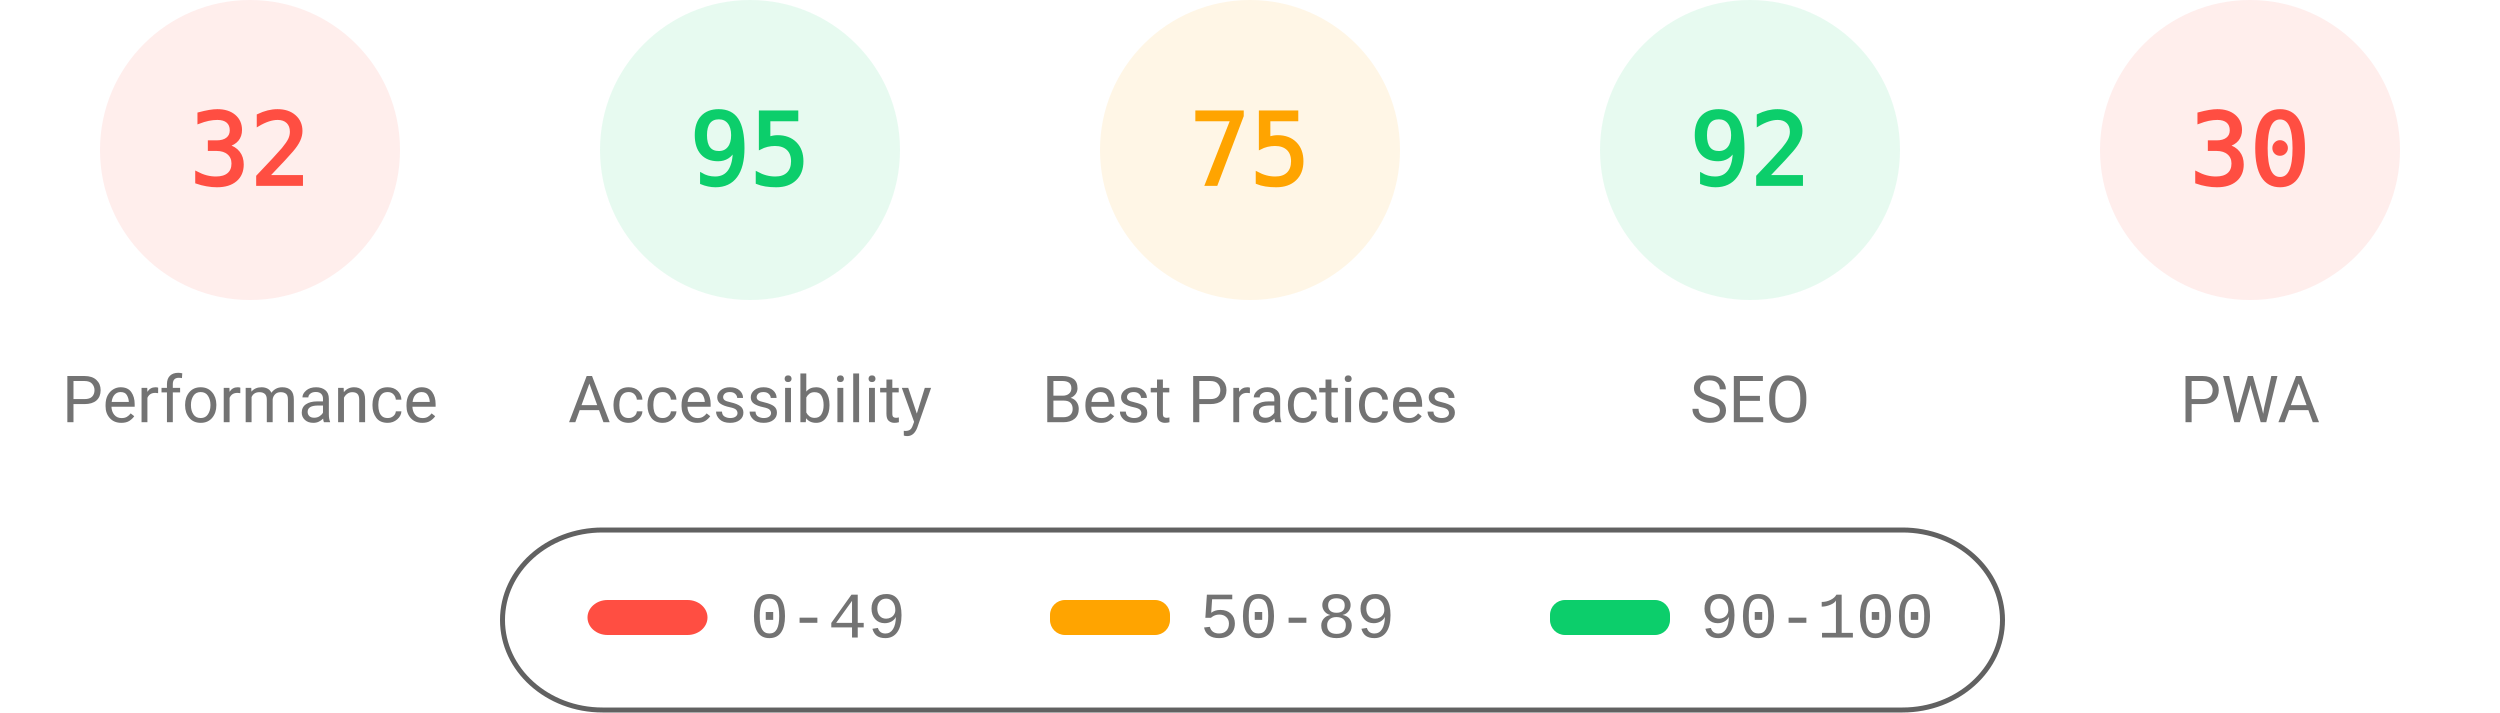
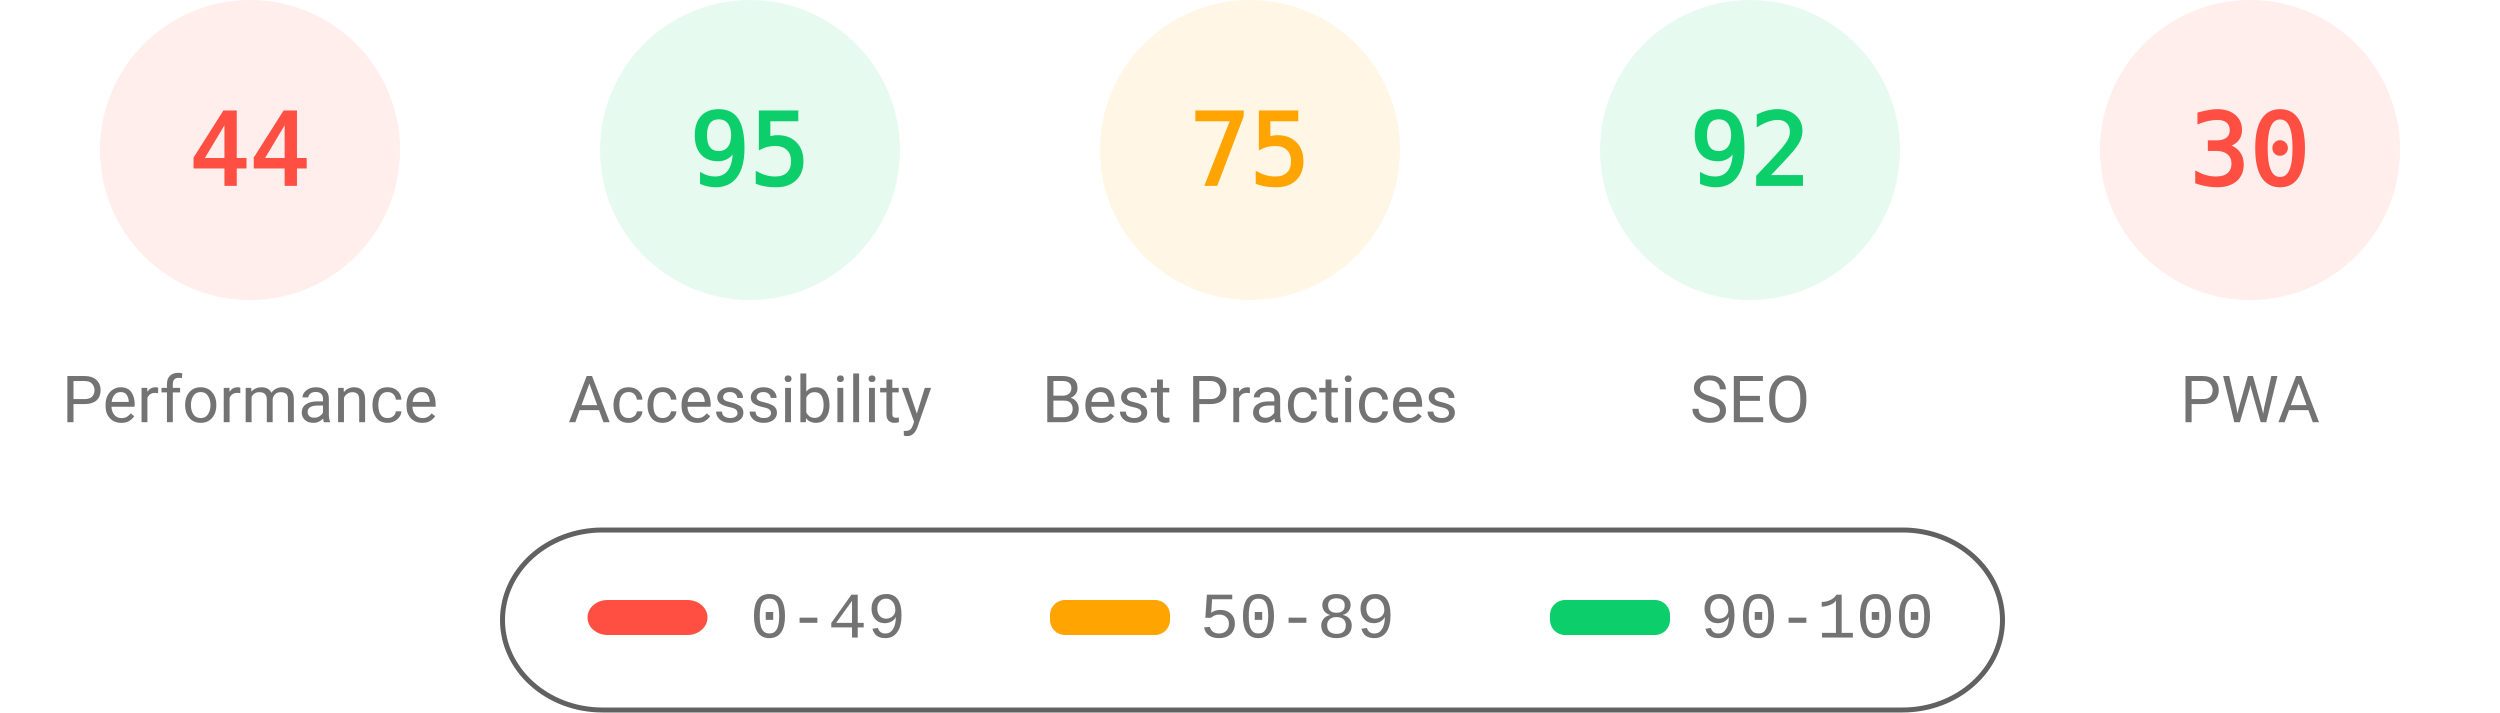
<svg xmlns="http://www.w3.org/2000/svg" fill="none" width="1000" height="285">
  <style>.gauge-base{opacity:.1}.gauge-arc{fill:none;animation-delay:250ms;stroke-linecap:round;transform:rotate(-90deg);transform-origin:100px 60px;animation:load-gauge 1s ease forwards}.guage-text{font-size:40px;font-family:monospace;text-align:center}.guage-red{color:#ff4e42;fill:#ff4e42;stroke:#ff4e42}.guage-orange{color:#ffa400;fill:#ffa400;stroke:#ffa400}.guage-green{color:#0cce6b;fill:#0cce6b;stroke:#0cce6b}.guage-undefined{color:#5c5c5c;fill:#5c5c5c;stroke:#5c5c5c}.guage-title{color:#737373;fill:#737373;stroke:none;font-size:26px;line-height:26px;font-family:Roboto,Halvetica,Arial,sans-serif}@keyframes load-gauge{from{stroke-dasharray:0 352.858}}</style>
  <svg class="guage-div guage-perf guage-red" viewBox="0 0 200 200" width="200" height="200">
    <circle class="gauge-base" r="56" cx="100" cy="60" stroke-width="8" />
-     <circle class="gauge-arc guage-arc-1" r="56" cx="100" cy="60" stroke-width="8" style="stroke-dasharray:112.595,351.858" />
-     <text class="guage-text" x="100" y="60" alignment-baseline="central" dominant-baseline="central" text-anchor="middle">32</text>
+     <circle class="gauge-arc guage-arc-1" r="56" cx="100" cy="60" stroke-width="8" style="stroke-dasharray:154.818,351.858" />
+     <text class="guage-text" x="100" y="60" alignment-baseline="central" dominant-baseline="central" text-anchor="middle">44</text>
    <text class="guage-title" x="100" y="160" alignment-baseline="central" dominant-baseline="central" text-anchor="middle">Performance</text>
  </svg>
  <svg class="guage-div guage-acc guage-green" viewBox="0 0 200 200" width="200" height="200" x="200">
    <circle class="gauge-base" r="56" cx="100" cy="60" stroke-width="8" />
    <circle class="gauge-arc guage-arc-2" r="56" cx="100" cy="60" stroke-width="8" style="stroke-dasharray:334.265,351.858" />
    <text class="guage-text" x="100" y="60" alignment-baseline="central" dominant-baseline="central" text-anchor="middle">95</text>
    <text class="guage-title" x="100" y="160" alignment-baseline="central" dominant-baseline="central" text-anchor="middle">Accessibility</text>
  </svg>
  <svg class="guage-div guage-best guage-orange" viewBox="0 0 200 200" width="200" height="200" x="400">
    <circle class="gauge-base" r="56" cx="100" cy="60" stroke-width="8" />
    <circle class="gauge-arc guage-arc-3" r="56" cx="100" cy="60" stroke-width="8" style="stroke-dasharray:263.893,351.858" />
    <text class="guage-text" x="100" y="60" alignment-baseline="central" dominant-baseline="central" text-anchor="middle">75</text>
    <text class="guage-title" x="100" y="160" alignment-baseline="central" dominant-baseline="central" text-anchor="middle">Best Practices</text>
  </svg>
  <svg class="guage-div guage-seo guage-green" viewBox="0 0 200 200" width="200" height="200" x="600">
    <circle class="gauge-base" r="56" cx="100" cy="60" stroke-width="8" />
    <circle class="gauge-arc guage-arc-4" r="56" cx="100" cy="60" stroke-width="8" style="stroke-dasharray:323.709,351.858" />
    <text class="guage-text" x="100" y="60" alignment-baseline="central" dominant-baseline="central" text-anchor="middle">92</text>
    <text class="guage-title" x="100" y="160" alignment-baseline="central" dominant-baseline="central" text-anchor="middle">SEO</text>
  </svg>
  <svg class="guage-div guage-pwa guage-red" viewBox="0 0 200 200" width="200" height="200" x="800">
    <circle class="gauge-base" r="56" cx="100" cy="60" stroke-width="8" />
    <circle class="gauge-arc guage-arc-4" r="56" cx="100" cy="60" stroke-width="8" style="stroke-dasharray:105.557,351.858" />
    <text class="guage-text" x="100" y="60" alignment-baseline="central" dominant-baseline="central" text-anchor="middle">30</text>
    <text class="guage-title" x="100" y="160" alignment-baseline="central" dominant-baseline="central" text-anchor="middle">PWA</text>
  </svg>
  <svg width="604" height="76" x="200" y="210">
    <path fill="none" id="canvas_background" d="M-1-1h604v80H-1z" />
    <rect fill-opacity="0" stroke="#616161" stroke-width="2" rx="40" id="svg_2" height="72" width="600" y="2" x="1" fill="#000" />
    <rect stroke="#000" rx="8" id="svg_3" height="14" width="48" y="30" x="35" stroke-opacity="null" stroke-width="0" fill="#ff4e42" />
    <rect stroke="#000" rx="6" id="svg_4" height="14" width="48" y="30" x="220" stroke-opacity="null" stroke-width="0" fill="#ffa400" />
    <rect stroke="#000" rx="6" id="svg_5" height="14" width="48" y="30" x="420" stroke-opacity="null" stroke-width="0" fill="#0cce6b" />
    <text xml:space="preserve" text-anchor="start" font-family="'Courier New', Courier, monospace" font-size="26" id="svg_6" y="45" x="100" stroke-opacity="null" stroke-width="0" stroke="#000" fill="#737373">0-49</text>
    <text xml:space="preserve" text-anchor="start" font-family="'Courier New', Courier, monospace" font-size="26" id="svg_7" y="45" x="280" stroke-opacity="null" stroke-width="0" stroke="#000" fill="#737373">50-89</text>
    <text xml:space="preserve" text-anchor="start" font-family="'Courier New', Courier, monospace" font-size="26" id="svg_8" y="45" x="480" stroke-opacity="null" stroke-width="0" stroke="#000" fill="#737373">90-100</text>
  </svg>
</svg>
